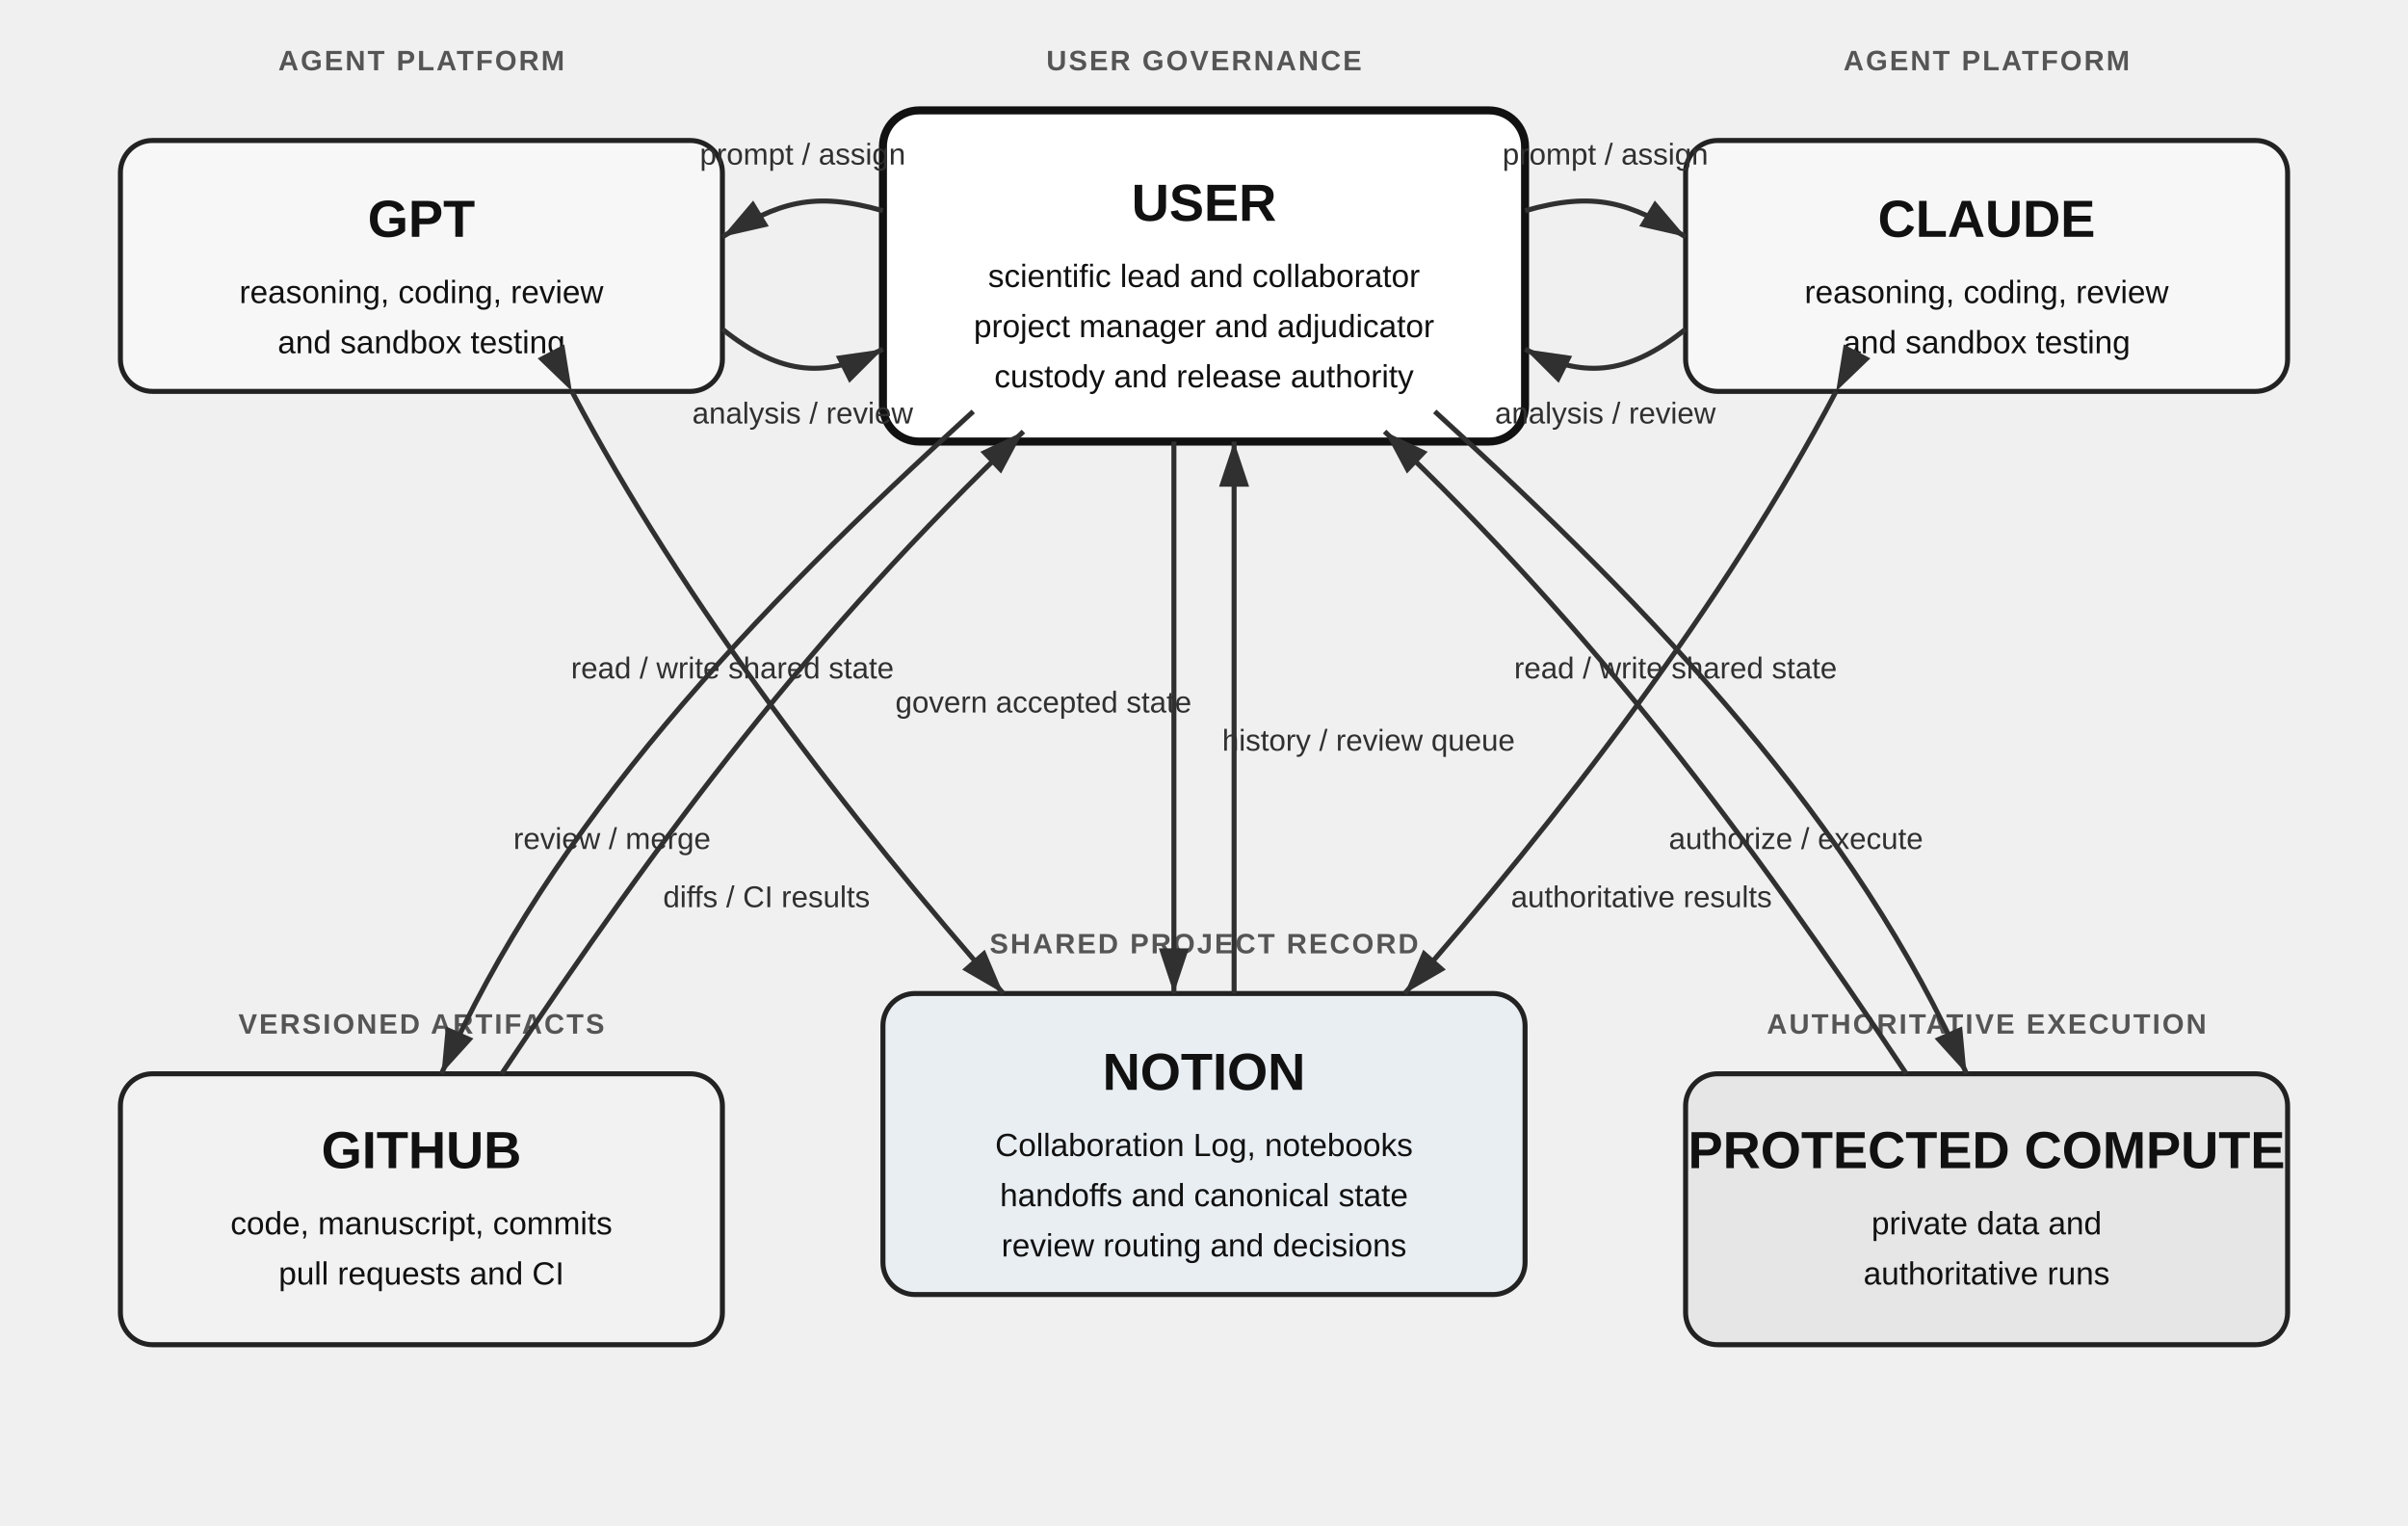
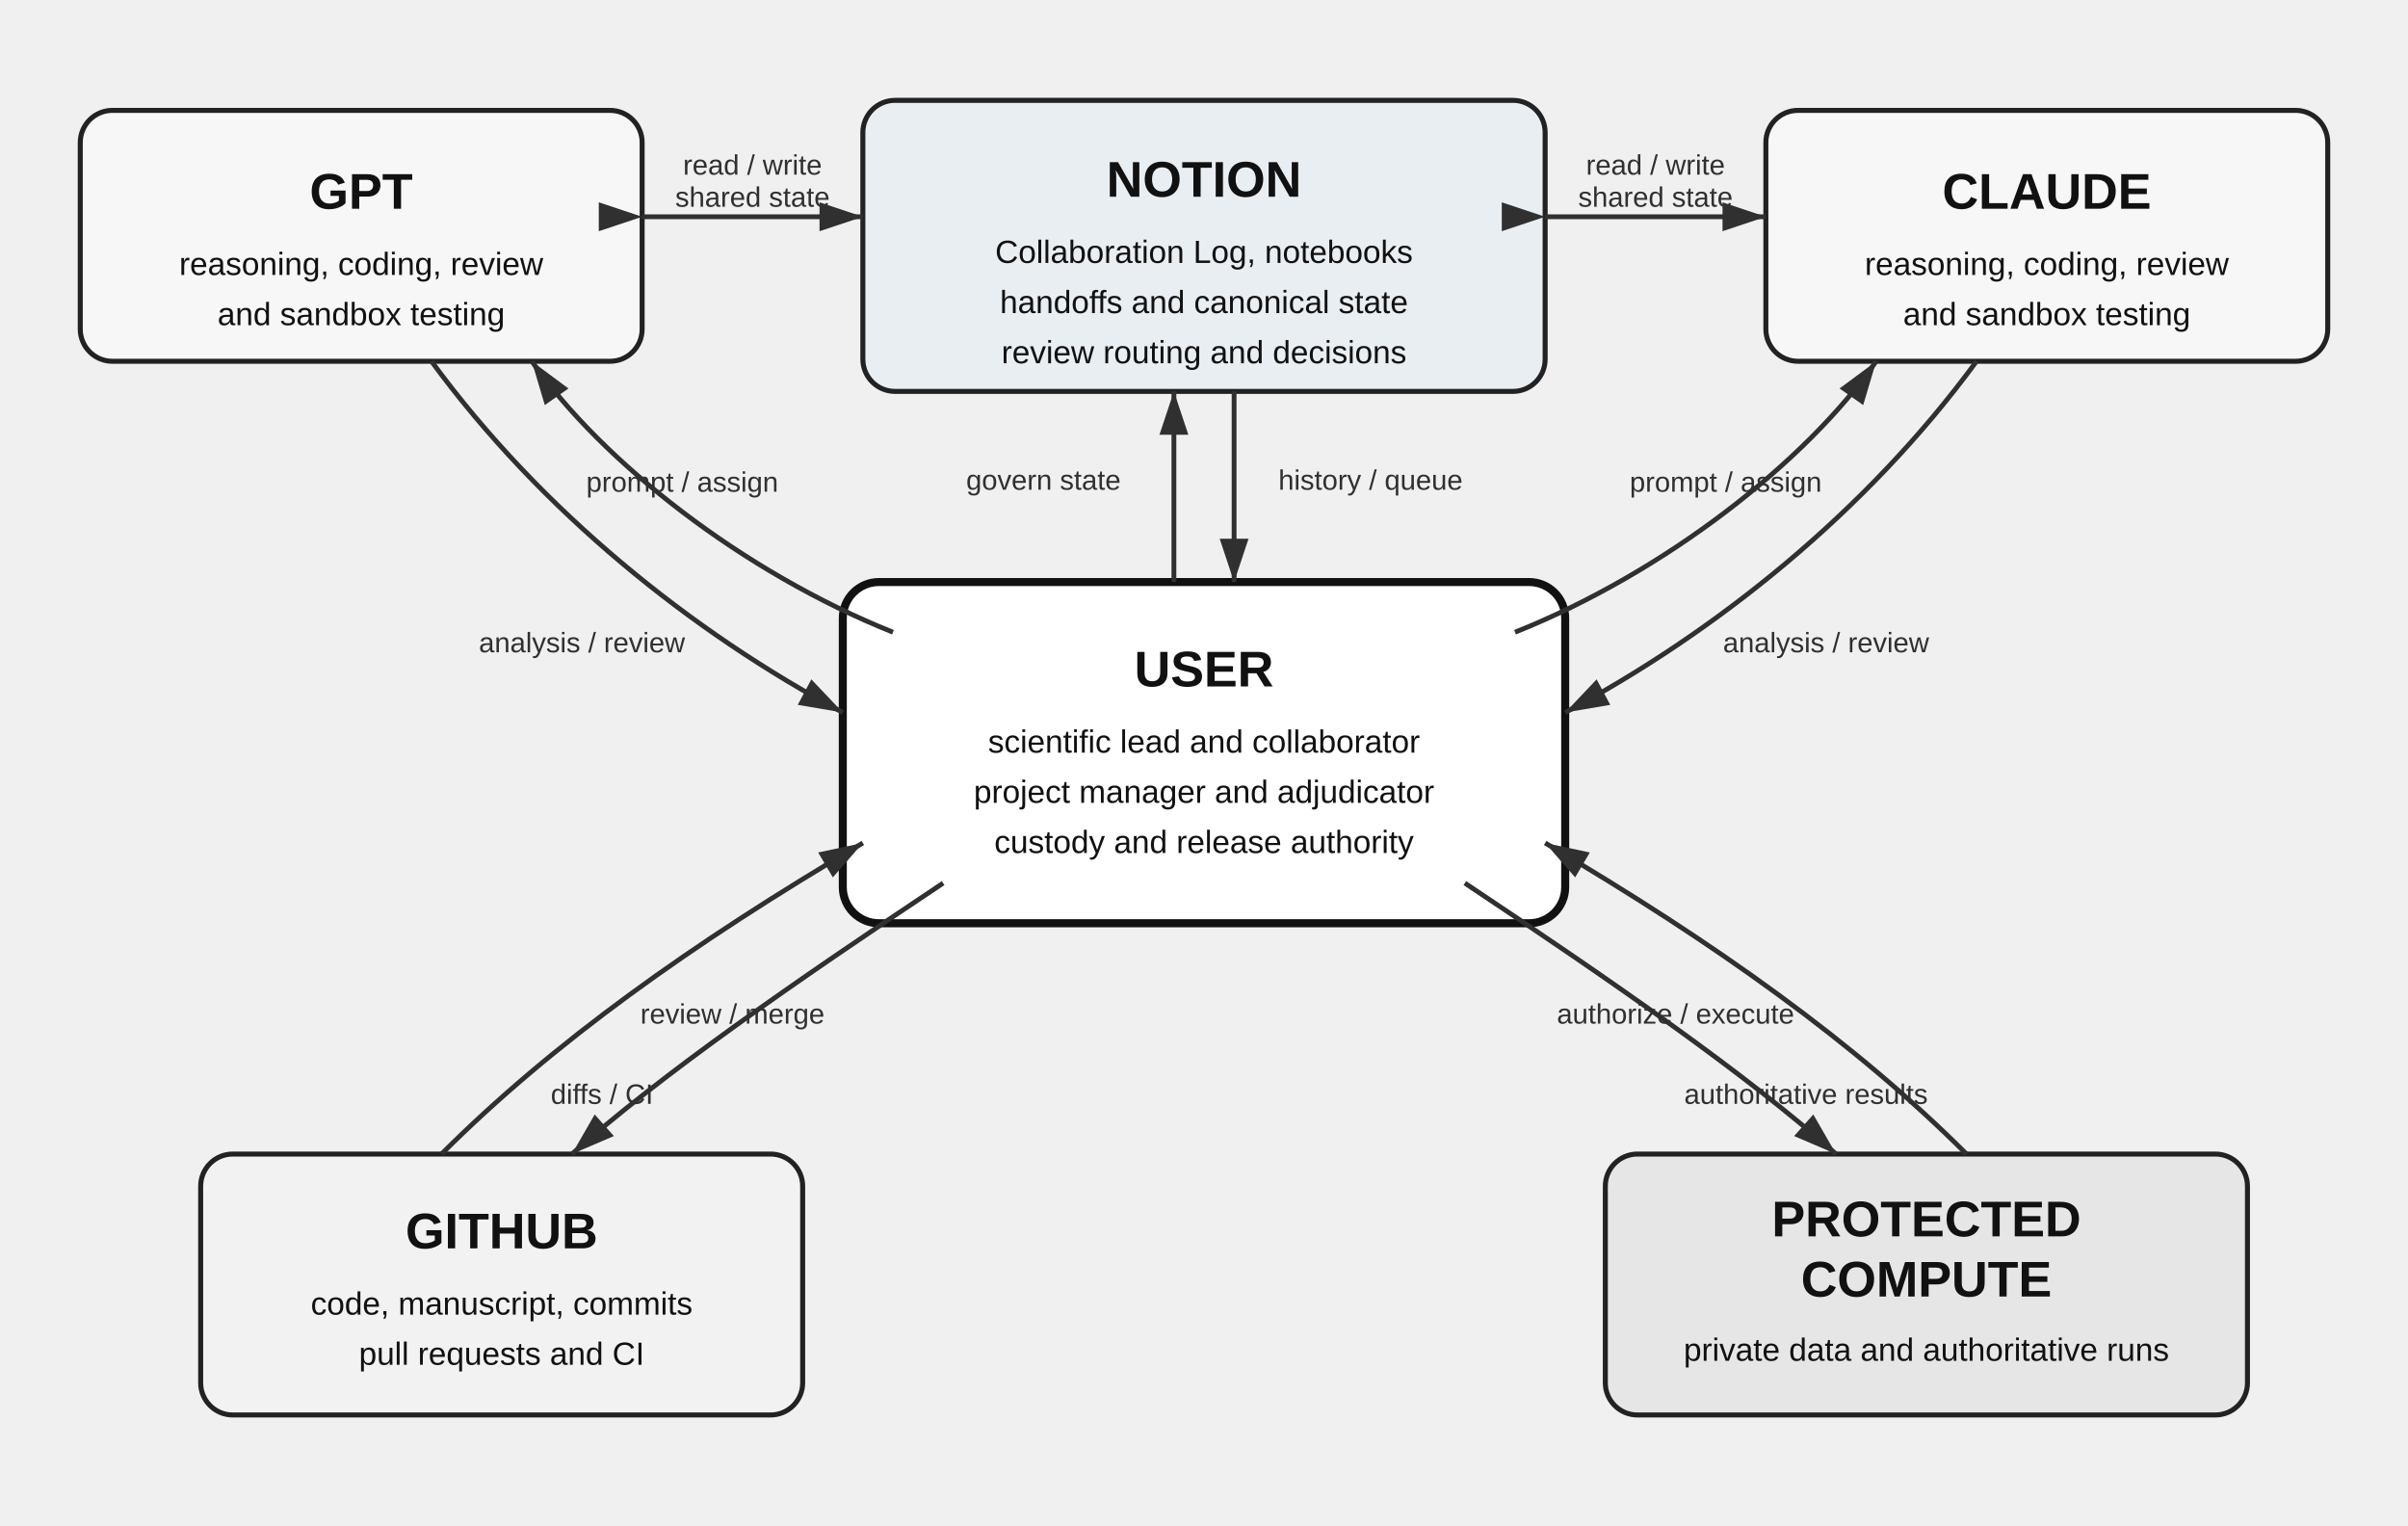
<svg xmlns="http://www.w3.org/2000/svg" width="1200" height="760" viewBox="0 0 1200 760" role="img" aria-labelledby="title desc">
  <defs>
    <marker id="arrow" markerWidth="10" markerHeight="10" refX="9" refY="3" orient="auto" markerUnits="strokeWidth">
      <path d="M0,0 L0,6 L9,3 z" fill="#303030" />
    </marker>
    <style>
      .label { font-family: Arial, Helvetica, sans-serif; fill: #111111; text-anchor: middle; }
-       .node-title { font-size: 26px; font-weight: 700; }
+       .node-title { font-size: 25px; font-weight: 700; }
      .node-sub { font-size: 16px; }
-       .edge { stroke: #303030; stroke-width: 2.5; fill: none; marker-end: url(#arrow); }
-       .shared { stroke: #303030; stroke-width: 2.5; fill: none; marker-start: url(#arrow); marker-end: url(#arrow); }
-       .edge-label { font-family: Arial, Helvetica, sans-serif; font-size: 15px; fill: #303030; text-anchor: middle; }
-       .layer-label { font-family: Arial, Helvetica, sans-serif; font-size: 14px; font-weight: 700; letter-spacing: 1px; fill: #555555; text-anchor: middle; }
+       .edge { stroke: #303030; stroke-width: 2.4; fill: none; marker-end: url(#arrow); }
+       .shared { stroke: #303030; stroke-width: 2.4; fill: none; marker-start: url(#arrow); marker-end: url(#arrow); }
+       .edge-label { font-family: Arial, Helvetica, sans-serif; font-size: 14px; fill: #303030; text-anchor: middle; }
    </style>
  </defs>
-   <text x="210" y="35" class="layer-label">AGENT PLATFORM</text>
-   <text x="600" y="35" class="layer-label">USER GOVERNANCE</text>
-   <text x="990" y="35" class="layer-label">AGENT PLATFORM</text>
-   <rect x="60" y="70" width="300" height="125" rx="16" fill="#f7f7f7" stroke="#222222" stroke-width="2.5" />
-   <text x="210" y="118" class="label node-title">GPT</text>
-   <text x="210" y="151" class="label node-sub">reasoning, coding, review</text>
-   <text x="210" y="176" class="label node-sub">and sandbox testing</text>
-   <rect x="440" y="55" width="320" height="165" rx="18" fill="#ffffff" stroke="#111111" stroke-width="4" />
-   <text x="600" y="110" class="label node-title">USER</text>
-   <text x="600" y="143" class="label node-sub">scientific lead and collaborator</text>
-   <text x="600" y="168" class="label node-sub">project manager and adjudicator</text>
-   <text x="600" y="193" class="label node-sub">custody and release authority</text>
-   <rect x="840" y="70" width="300" height="125" rx="16" fill="#f7f7f7" stroke="#222222" stroke-width="2.5" />
-   <text x="990" y="118" class="label node-title">CLAUDE</text>
-   <text x="990" y="151" class="label node-sub">reasoning, coding, review</text>
-   <text x="990" y="176" class="label node-sub">and sandbox testing</text>
-   <text x="210" y="515" class="layer-label">VERSIONED ARTIFACTS</text>
-   <text x="600" y="475" class="layer-label">SHARED PROJECT RECORD</text>
-   <text x="990" y="515" class="layer-label">AUTHORITATIVE EXECUTION</text>
-   <rect x="60" y="535" width="300" height="135" rx="16" fill="#f2f2f2" stroke="#222222" stroke-width="2.5" />
-   <text x="210" y="582" class="label node-title">GITHUB</text>
-   <text x="210" y="615" class="label node-sub">code, manuscript, commits</text>
-   <text x="210" y="640" class="label node-sub">pull requests and CI</text>
-   <rect x="440" y="495" width="320" height="150" rx="16" fill="#e9eef3" stroke="#222222" stroke-width="2.5" />
-   <text x="600" y="543" class="label node-title">NOTION</text>
-   <text x="600" y="576" class="label node-sub">Collaboration Log, notebooks</text>
-   <text x="600" y="601" class="label node-sub">handoffs and canonical state</text>
-   <text x="600" y="626" class="label node-sub">review routing and decisions</text>
-   <rect x="840" y="535" width="300" height="135" rx="16" fill="#e6e6e6" stroke="#222222" stroke-width="2.5" />
-   <text x="990" y="582" class="label node-title">PROTECTED COMPUTE</text>
-   <text x="990" y="615" class="label node-sub">private data and</text>
-   <text x="990" y="640" class="label node-sub">authoritative runs</text>
-   <path d="M440,105 C405,95 388,101 360,118" class="edge" />
-   <text x="400" y="82" class="edge-label">prompt / assign</text>
-   <path d="M360,164 C390,188 412,188 440,174" class="edge" />
-   <text x="400" y="211" class="edge-label">analysis / review</text>
-   <path d="M760,105 C795,95 812,101 840,118" class="edge" />
-   <text x="800" y="82" class="edge-label">prompt / assign</text>
-   <path d="M840,164 C810,188 788,188 760,174" class="edge" />
-   <text x="800" y="211" class="edge-label">analysis / review</text>
-   <path d="M285,195 C340,300 425,410 500,495" class="shared" />
-   <text x="365" y="338" class="edge-label">read / write shared state</text>
-   <path d="M915,195 C860,300 775,410 700,495" class="shared" />
-   <text x="835" y="338" class="edge-label">read / write shared state</text>
-   <path d="M585,220 L585,495" class="edge" />
-   <text x="520" y="355" class="edge-label">govern accepted state</text>
-   <path d="M615,495 L615,220" class="edge" />
-   <text x="682" y="374" class="edge-label">history / review queue</text>
-   <path d="M485,205 C375,305 275,410 220,535" class="edge" />
-   <text x="305" y="423" class="edge-label">review / merge</text>
-   <path d="M250,535 C330,415 405,315 510,215" class="edge" />
-   <text x="382" y="452" class="edge-label">diffs / CI results</text>
-   <path d="M715,205 C825,305 925,410 980,535" class="edge" />
-   <text x="895" y="423" class="edge-label">authorize / execute</text>
-   <path d="M950,535 C870,415 795,315 690,215" class="edge" />
-   <text x="818" y="452" class="edge-label">authoritative results</text>
+   <rect x="40" y="55" width="280" height="125" rx="16" fill="#f7f7f7" stroke="#222222" stroke-width="2.5" />
+   <text x="180" y="104" class="label node-title">GPT</text>
+   <text x="180" y="137" class="label node-sub">reasoning, coding, review</text>
+   <text x="180" y="162" class="label node-sub">and sandbox testing</text>
+   <rect x="430" y="50" width="340" height="145" rx="16" fill="#e9eef3" stroke="#222222" stroke-width="2.5" />
+   <text x="600" y="98" class="label node-title">NOTION</text>
+   <text x="600" y="131" class="label node-sub">Collaboration Log, notebooks</text>
+   <text x="600" y="156" class="label node-sub">handoffs and canonical state</text>
+   <text x="600" y="181" class="label node-sub">review routing and decisions</text>
+   <rect x="880" y="55" width="280" height="125" rx="16" fill="#f7f7f7" stroke="#222222" stroke-width="2.5" />
+   <text x="1020" y="104" class="label node-title">CLAUDE</text>
+   <text x="1020" y="137" class="label node-sub">reasoning, coding, review</text>
+   <text x="1020" y="162" class="label node-sub">and sandbox testing</text>
+   <rect x="420" y="290" width="360" height="170" rx="18" fill="#ffffff" stroke="#111111" stroke-width="4" />
+   <text x="600" y="342" class="label node-title">USER</text>
+   <text x="600" y="375" class="label node-sub">scientific lead and collaborator</text>
+   <text x="600" y="400" class="label node-sub">project manager and adjudicator</text>
+   <text x="600" y="425" class="label node-sub">custody and release authority</text>
+   <rect x="100" y="575" width="300" height="130" rx="16" fill="#f2f2f2" stroke="#222222" stroke-width="2.5" />
+   <text x="250" y="622" class="label node-title">GITHUB</text>
+   <text x="250" y="655" class="label node-sub">code, manuscript, commits</text>
+   <text x="250" y="680" class="label node-sub">pull requests and CI</text>
+   <rect x="800" y="575" width="320" height="130" rx="16" fill="#e6e6e6" stroke="#222222" stroke-width="2.5" />
+   <text x="960" y="616" class="label node-title">PROTECTED</text>
+   <text x="960" y="646" class="label node-title">COMPUTE</text>
+   <text x="960" y="678" class="label node-sub">private data and authoritative runs</text>
+   <path d="M320,108 L430,108" class="shared" />
+   <text x="375" y="87" class="edge-label">read / write</text>
+   <text x="375" y="103" class="edge-label">shared state</text>
+   <path d="M770,108 L880,108" class="shared" />
+   <text x="825" y="87" class="edge-label">read / write</text>
+   <text x="825" y="103" class="edge-label">shared state</text>
+   <path d="M445,315 C370,285 300,230 265,180" class="edge" />
+   <text x="340" y="245" class="edge-label">prompt / assign</text>
+   <path d="M215,180 C270,255 345,315 420,355" class="edge" />
+   <text x="290" y="325" class="edge-label">analysis / review</text>
+   <path d="M755,315 C830,285 900,230 935,180" class="edge" />
+   <text x="860" y="245" class="edge-label">prompt / assign</text>
+   <path d="M985,180 C930,255 855,315 780,355" class="edge" />
+   <text x="910" y="325" class="edge-label">analysis / review</text>
+   <path d="M585,290 L585,195" class="edge" />
+   <text x="520" y="244" class="edge-label">govern state</text>
+   <path d="M615,195 L615,290" class="edge" />
+   <text x="683" y="244" class="edge-label">history / queue</text>
+   <path d="M470,440 C395,490 330,535 285,575" class="edge" />
+   <text x="365" y="510" class="edge-label">review / merge</text>
+   <path d="M220,575 C275,520 345,470 430,420" class="edge" />
+   <text x="300" y="550" class="edge-label">diffs / CI</text>
+   <path d="M730,440 C805,490 870,535 915,575" class="edge" />
+   <text x="835" y="510" class="edge-label">authorize / execute</text>
+   <path d="M980,575 C925,520 855,470 770,420" class="edge" />
+   <text x="900" y="550" class="edge-label">authoritative results</text>
</svg>
